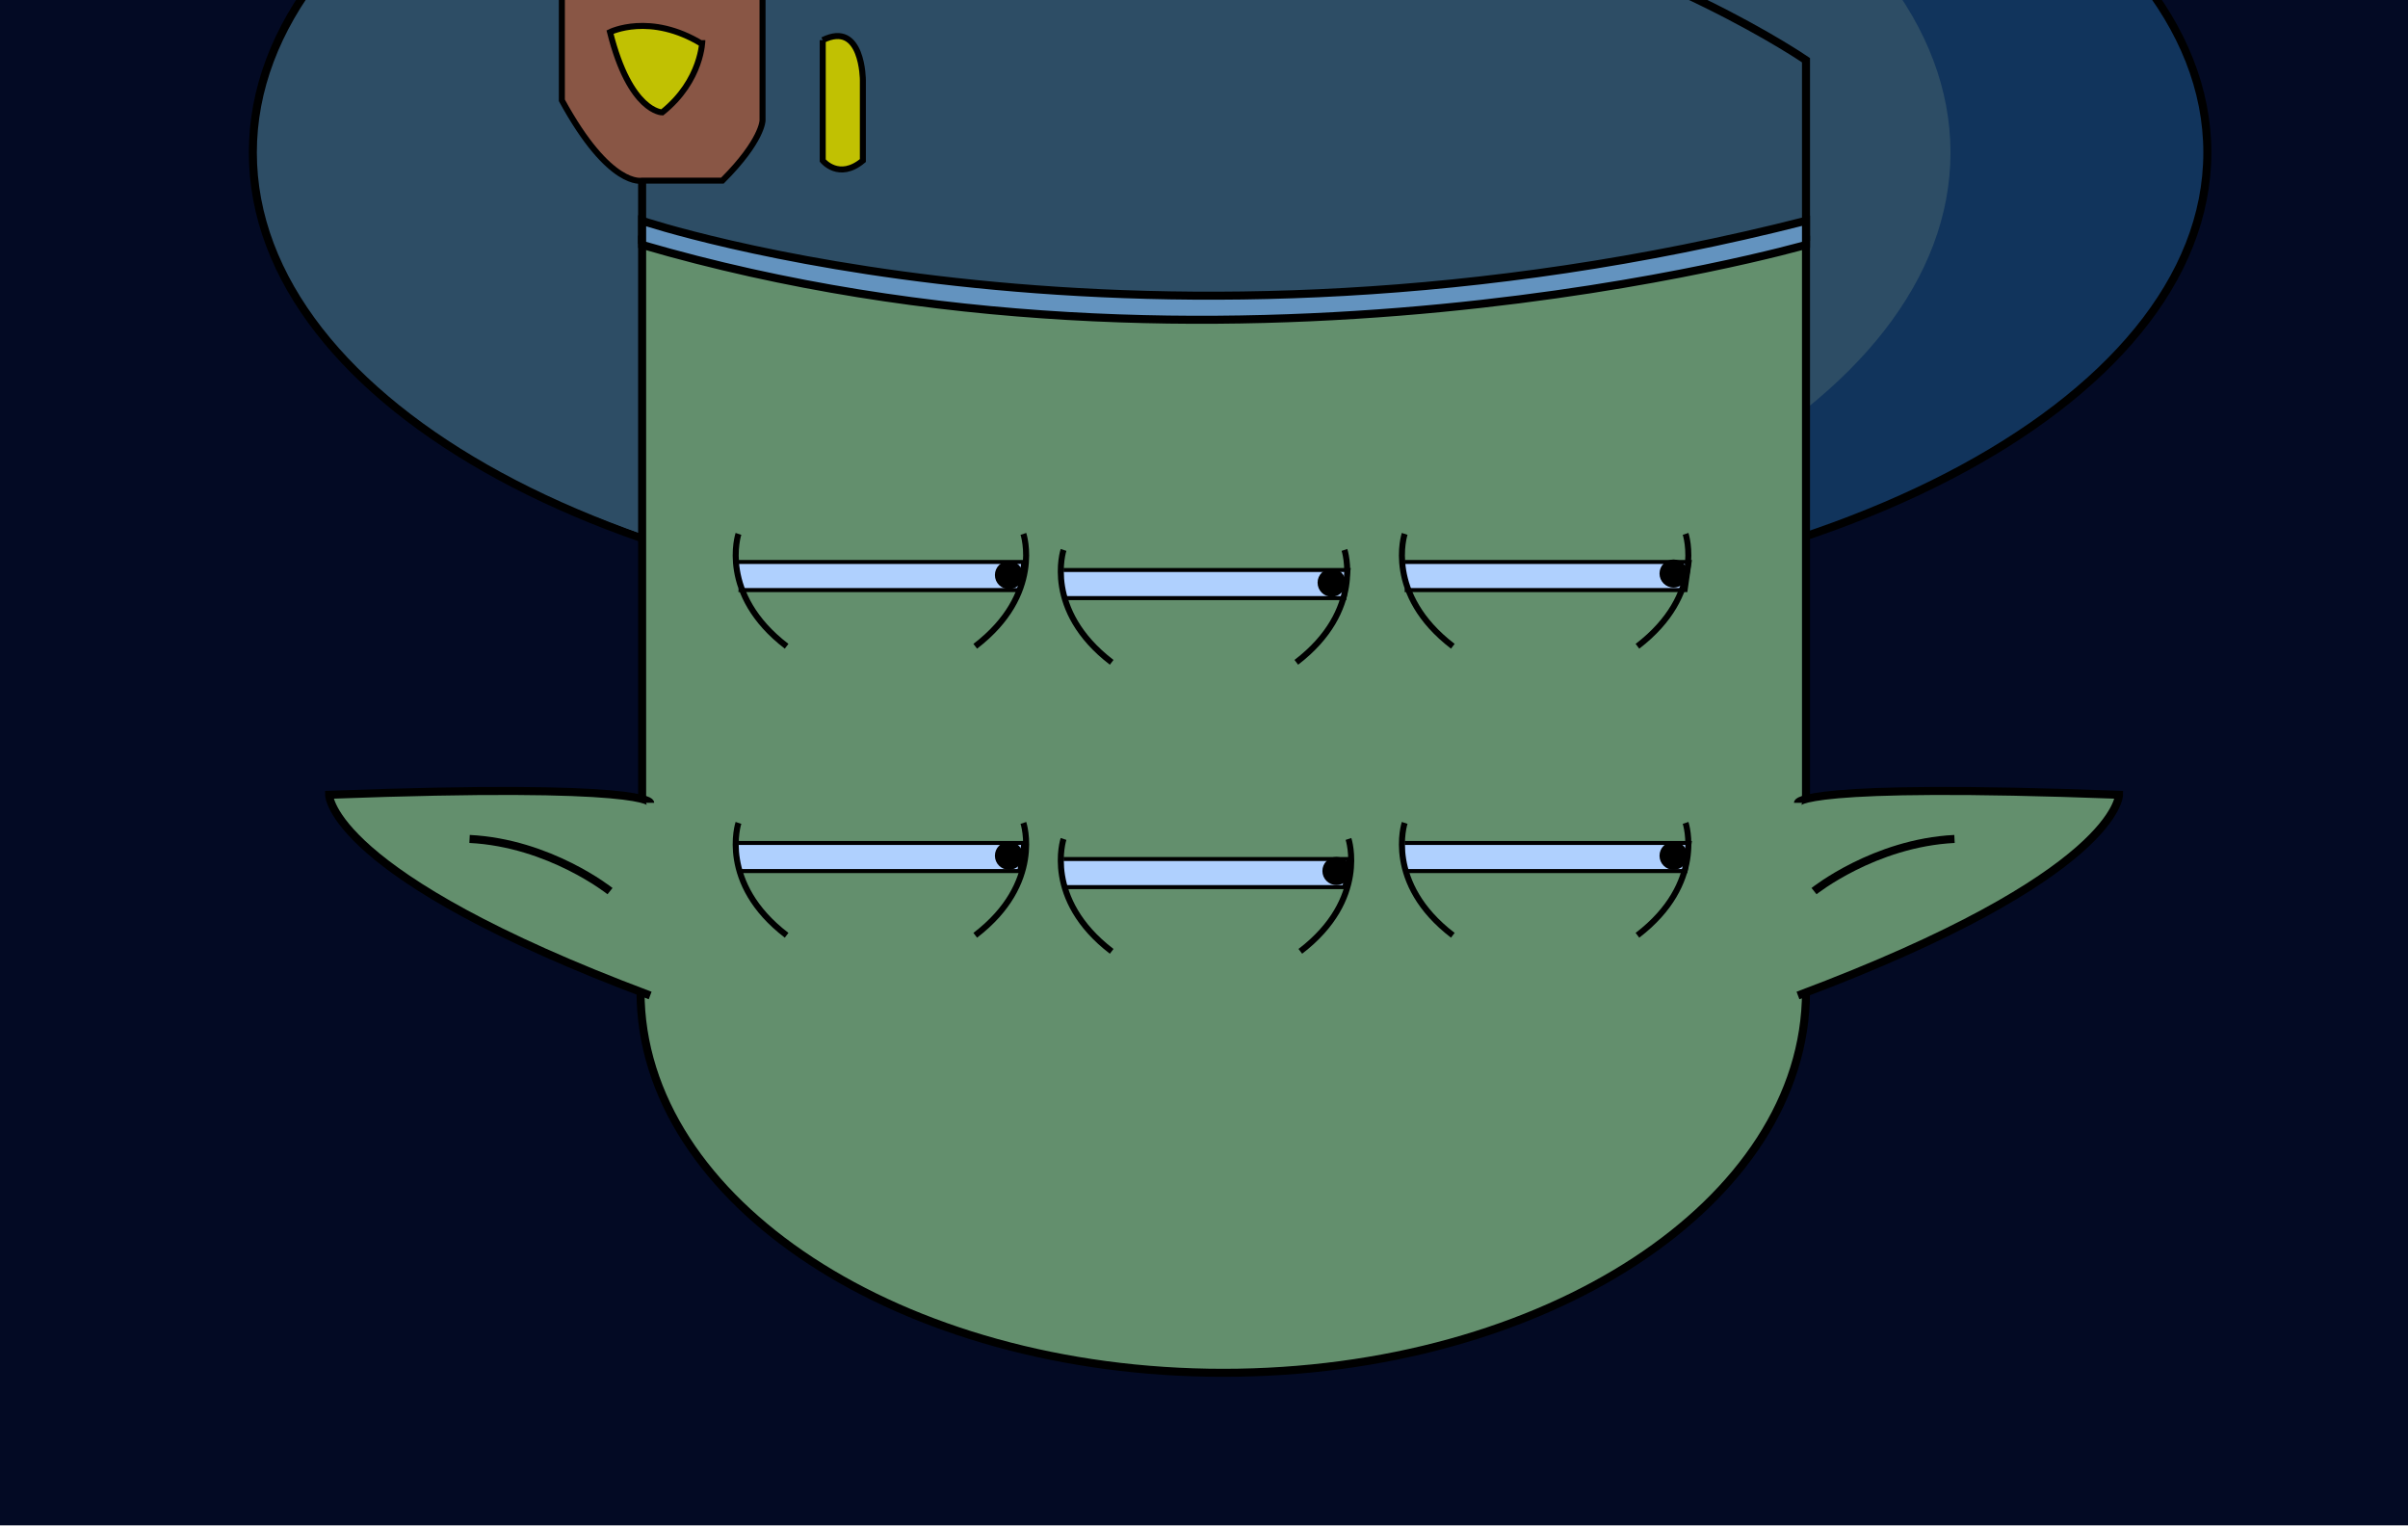
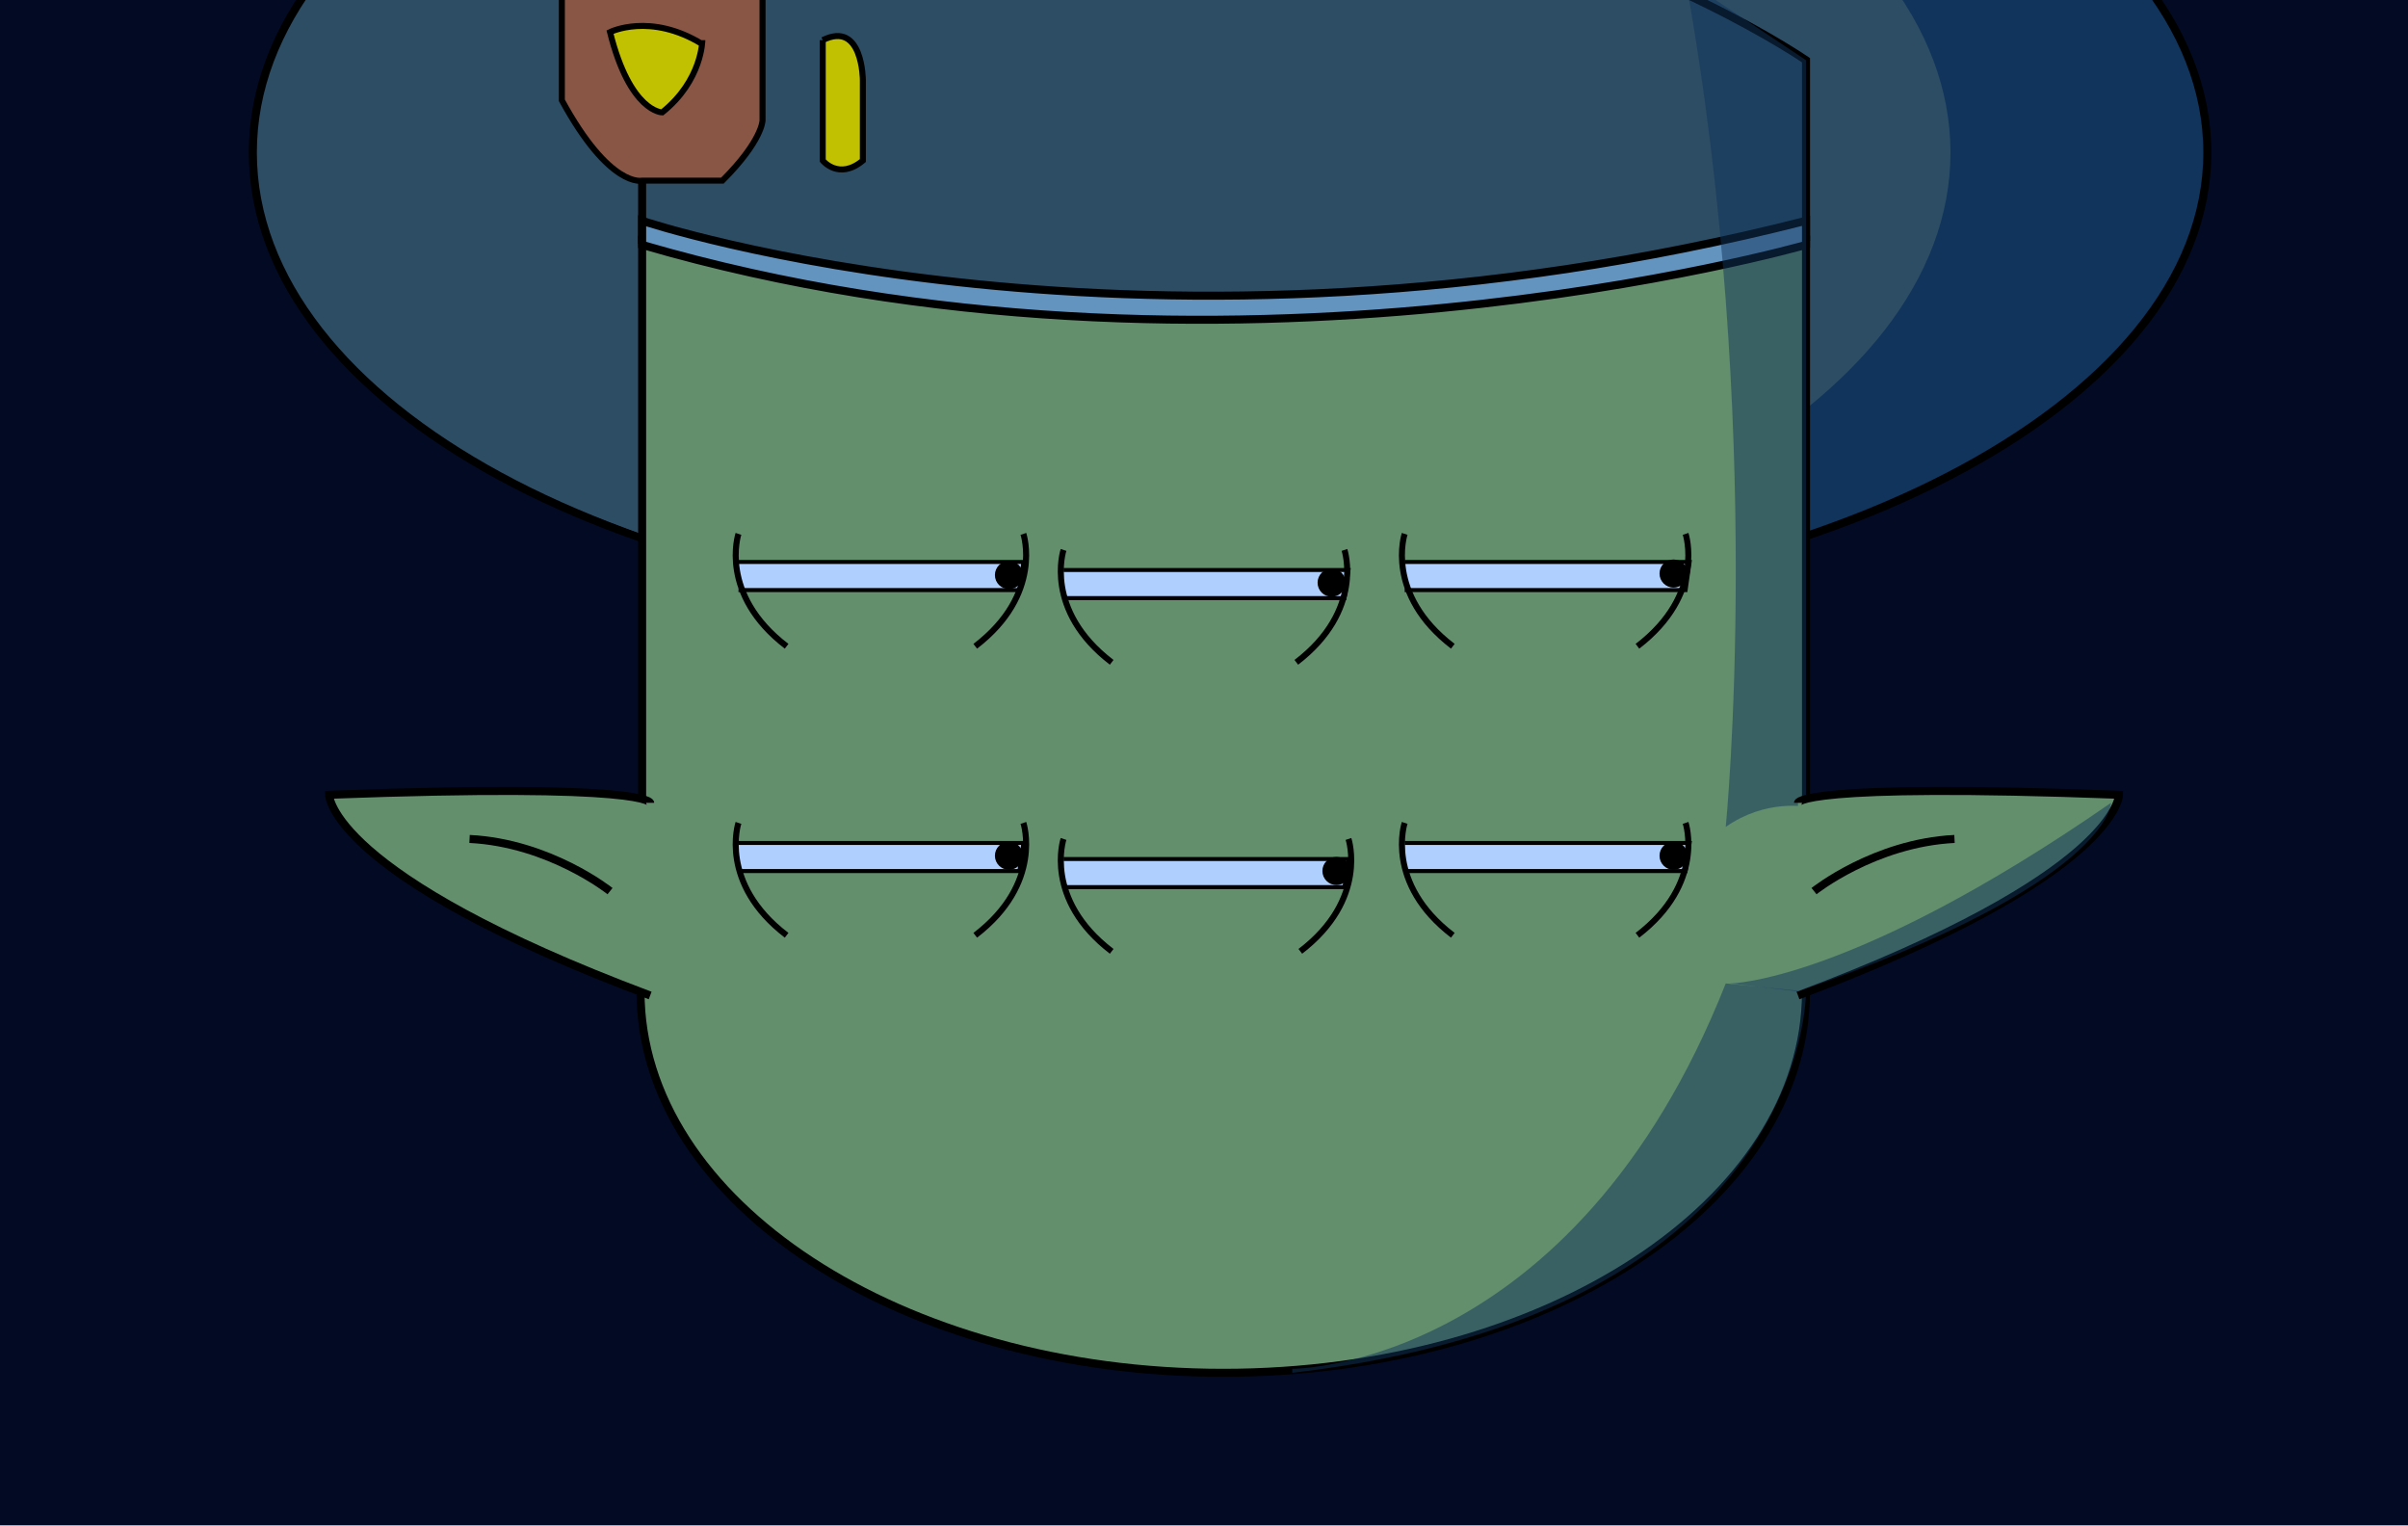
<svg xmlns="http://www.w3.org/2000/svg" height="400" viewBox="0 0 600 380" preserveAspectRatio="xMinYMin meet">
  <rect width="100%" height="100%" fill="#030a24" />
  <ellipse rx="220" ry="30%" cx="55%" cy="10%" stroke="black" stroke-width="2" fill="#11345C" />
  <ellipse rx="210" ry="30%" cx="45.5%" cy="10%" stroke="black" stroke-width="2" fill="#2D4D65" />
  <ellipse rx="210" ry="30%" cx="46%" cy="10%" fill="#2D4D65" />
  <g>
    <ellipse rx="24.2%" ry="25%" cx="50.8%" cy="65%" fill="#638F6D" stroke="black" stroke-width="2" />
    <path d="M 450 240       c 0 0, 0 0, 0 -180       c 0 0, -150 40, -290 0       c 0 0 , 0 0, 0 180       " stroke="black" stroke-width="2" fill="#638F6D" />
  </g>
  <path d="M 450 60       c 0 0, 0 0, 0 -45       c 0 0, -145 -100, -290 0       c 0 0, 0 0, 0 45       c 0 0, 125 42, 290 0       " stroke="black" stroke-width="2" fill="#2D4D65" />
  <path d="M 160 55       c 0 0, 125 42, 290 0       c 0 0, 0 0, 0 6       c 0 0, -146 42, -290 0       z       " stroke="black" stroke-width="2" fill="#6393BF" />
  <path d="M 190 0      c 0 0, 0 0, 0 30      c 0 0, 0 5, -10 15      c 0 0, 0 0, -20 0      c 0 0, -8 2, -20 -20      c 0 0, 0 0, 0 -25      " stroke="black" stroke-width="1.5" fill="#895645" />
  <path d="M 175 10      c 0 0, 0 10, -10 18      c 0 0, -8 0, -13 -20      c 0 0, 10 -5, 23 3      " stroke="black" stroke-width="1.5" fill="#C1C102" />
  <path d="M 205 10      c 0 0, 0 0, 0 30      c 0 0, 4 5, 10 0      c 0 0, 0 0, 0 -20      c 0 0, 0 -15, -10 -10      " stroke="black" stroke-width="1.5" fill="#C1C102" />
+   <path d="M 450 15      c 0 0, 0 0, 0 186      c 0 0, -10 -2, -20 5      c 0 0, 10 -100, -10 -211      " stroke="none" fill="#11345C" fill-opacity="0.5" />
+   <path d="M 450 247      c 0 0, 1 80, -128 95      c 0 0, 0 0, 0 -1      c 0 0, 70 0, 108 -96      z      " stroke="noe" fill="#11345C" fill-opacity="0.5" />
  <g>
    <path d="M 184 140       c 0 0, 0 0, 71 0       c 0 0, 0 0, -1 7       c 0 0, 0 0, -70 0               " stroke="black" fill="#AFD0FE" />
    <path d="M 255 133       c 0 0, 5 15, -12 28        " stroke="black" stroke-width="1.5" fill="none" />
    <path d="M 184 133       c 0 0, -5 15, 12 28        " stroke="black" stroke-width="1.5" fill="none" />
    <circle r="3.5" cx="41.9%" cy="37.7%" fill="black" />
  </g>
  <g>
    <path d="M 184 210        c 0 0, 0 0, 71 0        c 0 0, 0 0, -1 7        c 0 0, 0 0, -70 0        x         " stroke="black" fill="#AFD0FE" />
    <path d="M 255 205        c 0 0, 5 15, -12 28         " stroke="black" stroke-width="1.5" fill="none" />
    <path d="M 184 205        c 0 0, -5 15, 12 28         " stroke="black" stroke-width="1.5" fill="none" />
    <circle r="3.5" cx="41.9%" cy="56.1%" fill="black" />
  </g>
  <g>
    <path d="M 265 142       c 0 0, 0 0, 71 0       c 0 0, 0 0, -1 7       c 0 0, 0 0, -70 0        " stroke="black" fill="#AFD0FE" />
    <path d="M 335 137       c 0 0, 5 15, -12 28        " stroke="black" stroke-width="1.5" fill="none" />
    <path d="M 265 137       c 0 0, -5 15, 12 28        " stroke="black" stroke-width="1.5" fill="none" />
    <circle r="3.5" cx="55.3%" cy="38.2%" fill="black" />
  </g>
  <g>
    <path d="M 265 214        c 0 0, 0 0, 71 0        c 0 0, 0 0, -1 7        c 0 0, 0 0, -70 0         " stroke="black" fill="#AFD0FE" />
    <path d="M 336 209        c 0 0, 5 15, -12 28         " stroke="black" stroke-width="1.5" fill="none" />
    <path d="M 265 209        c 0 0, -5 15, 12 28         " stroke="black" stroke-width="1.5" fill="none" />
    <circle r="3.5" cx="55.5%" cy="57.1%" fill="black" />
  </g>
  <g>
    <path d="M 350 140       c 0 0, 0 0, 71 0       c 0 0, 0 0, -1 7       c 0 0, 0 0, -70 0        " stroke="black" fill="#AFD0FE" />
    <path d="M 420 133       c 0 0, 5 15, -12 28        " stroke="black" stroke-width="1.5" fill="none" />
    <path d="M 350 133       c 0 0, -5 15, 12 28        " stroke="black" stroke-width="1.5" fill="none" />
    <circle r="3.5" cx="69.5%" cy="37.6%" fill="black" />
  </g>
  <g>
    <path d="M 350 210        c 0 0, 0 0, 71 0        c 0 0, 0 0, -1 7        c 0 0, 0 0, -70 0         " stroke="black" fill="#AFD0FE" />
    <path d="M 420 205        c 0 0, 5 15, -12 28         " stroke="black" stroke-width="1.5" fill="none" />
    <path d="M 350 205        c 0 0, -5 15, 12 28         " stroke="black" stroke-width="1.5" fill="none" />
    <circle r="3.5" cx="69.5%" cy="56.1%" fill="black" />
  </g>
  <path d="M 162 200      c 0 0, 0 -5, -80 -2      c 0 0, 0 20, 80 50      " stroke="black" stroke-width="2" fill="#638F6D" />
  <path d="M 152 222      c 0 0, -15 -12, -35 -13      " stroke="black" stroke-width="2" fill="none" />
  <path d="M 448 200      c 0 0, 0 -5, 80 -2      c 0 0, 0 20, -80 50      " stroke="black" stroke-width="2" fill="#638F6D" />
  <path d="M 452 222      c 0 0, 15 -12, 35 -13      " stroke="black" stroke-width="2" fill="none" />
+   <path d="M 431 245      c 0 0, 30 0, 95 -45      c 0 0, 0 20, -78 47            " stroke="none" fill="#11345C" fill-opacity="0.5" />
</svg>
